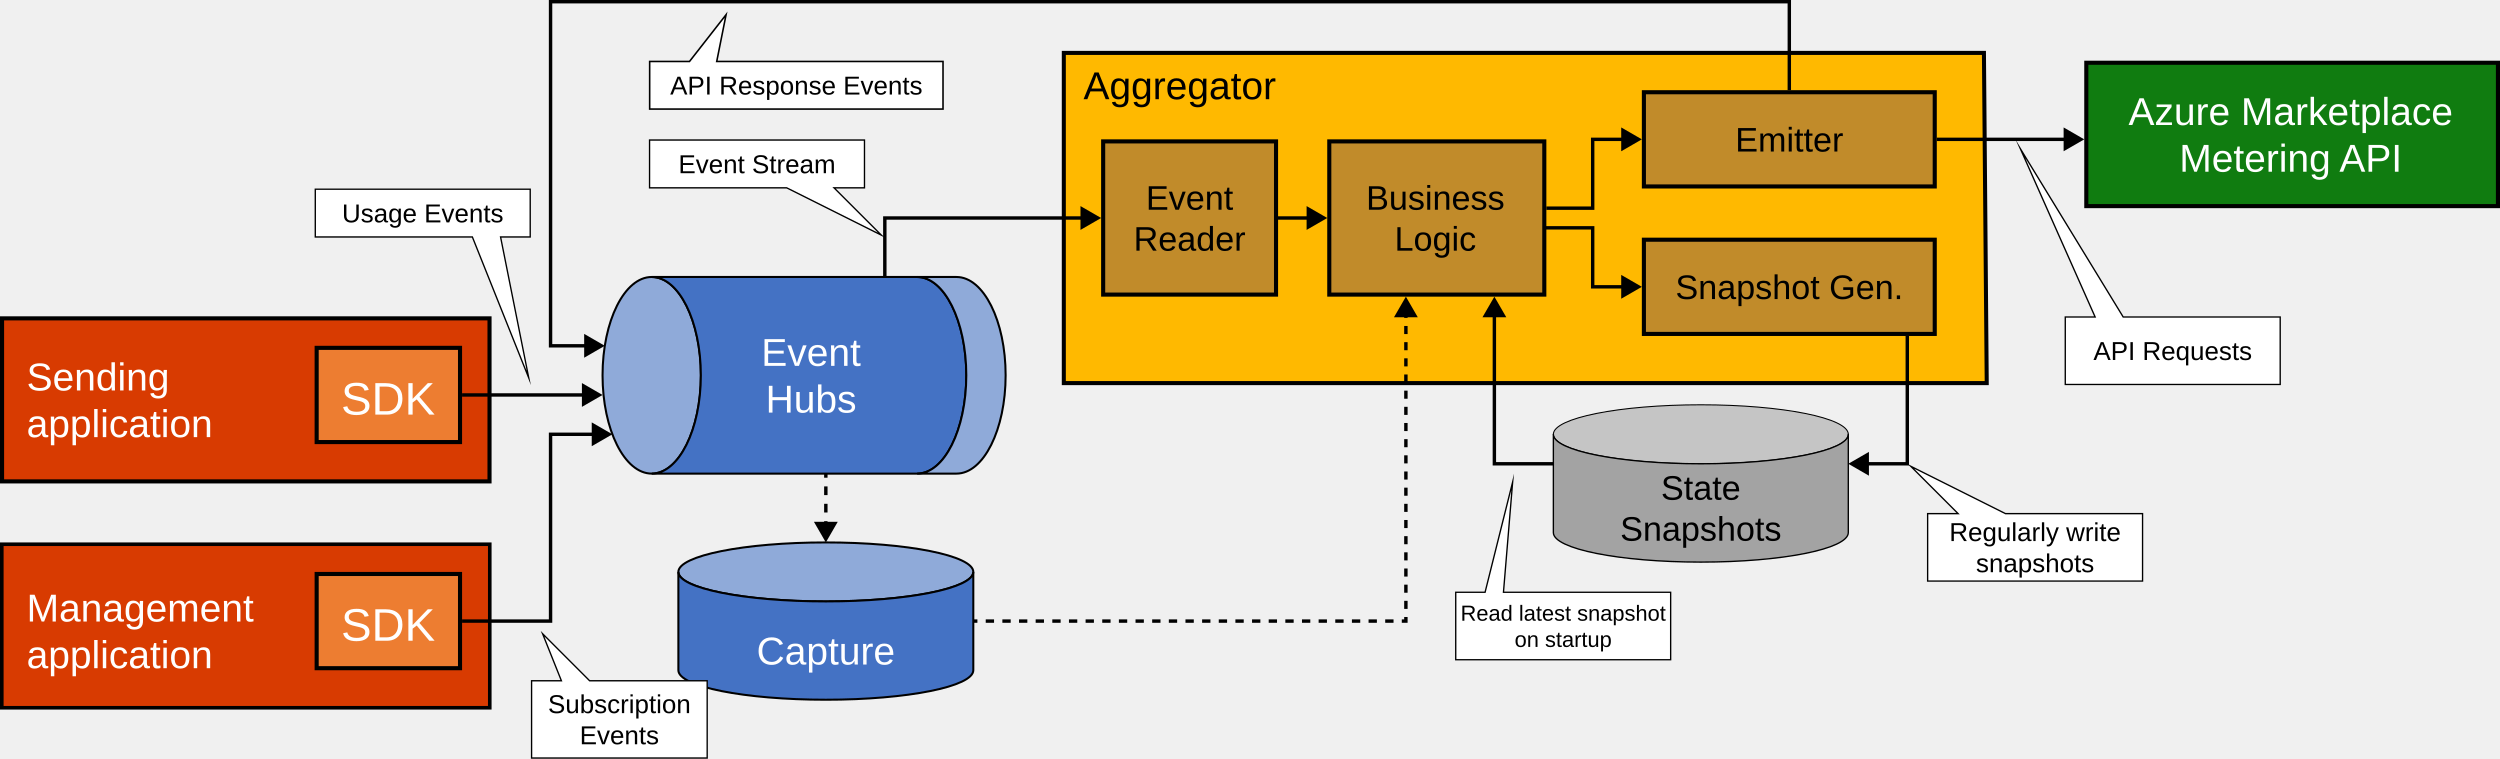
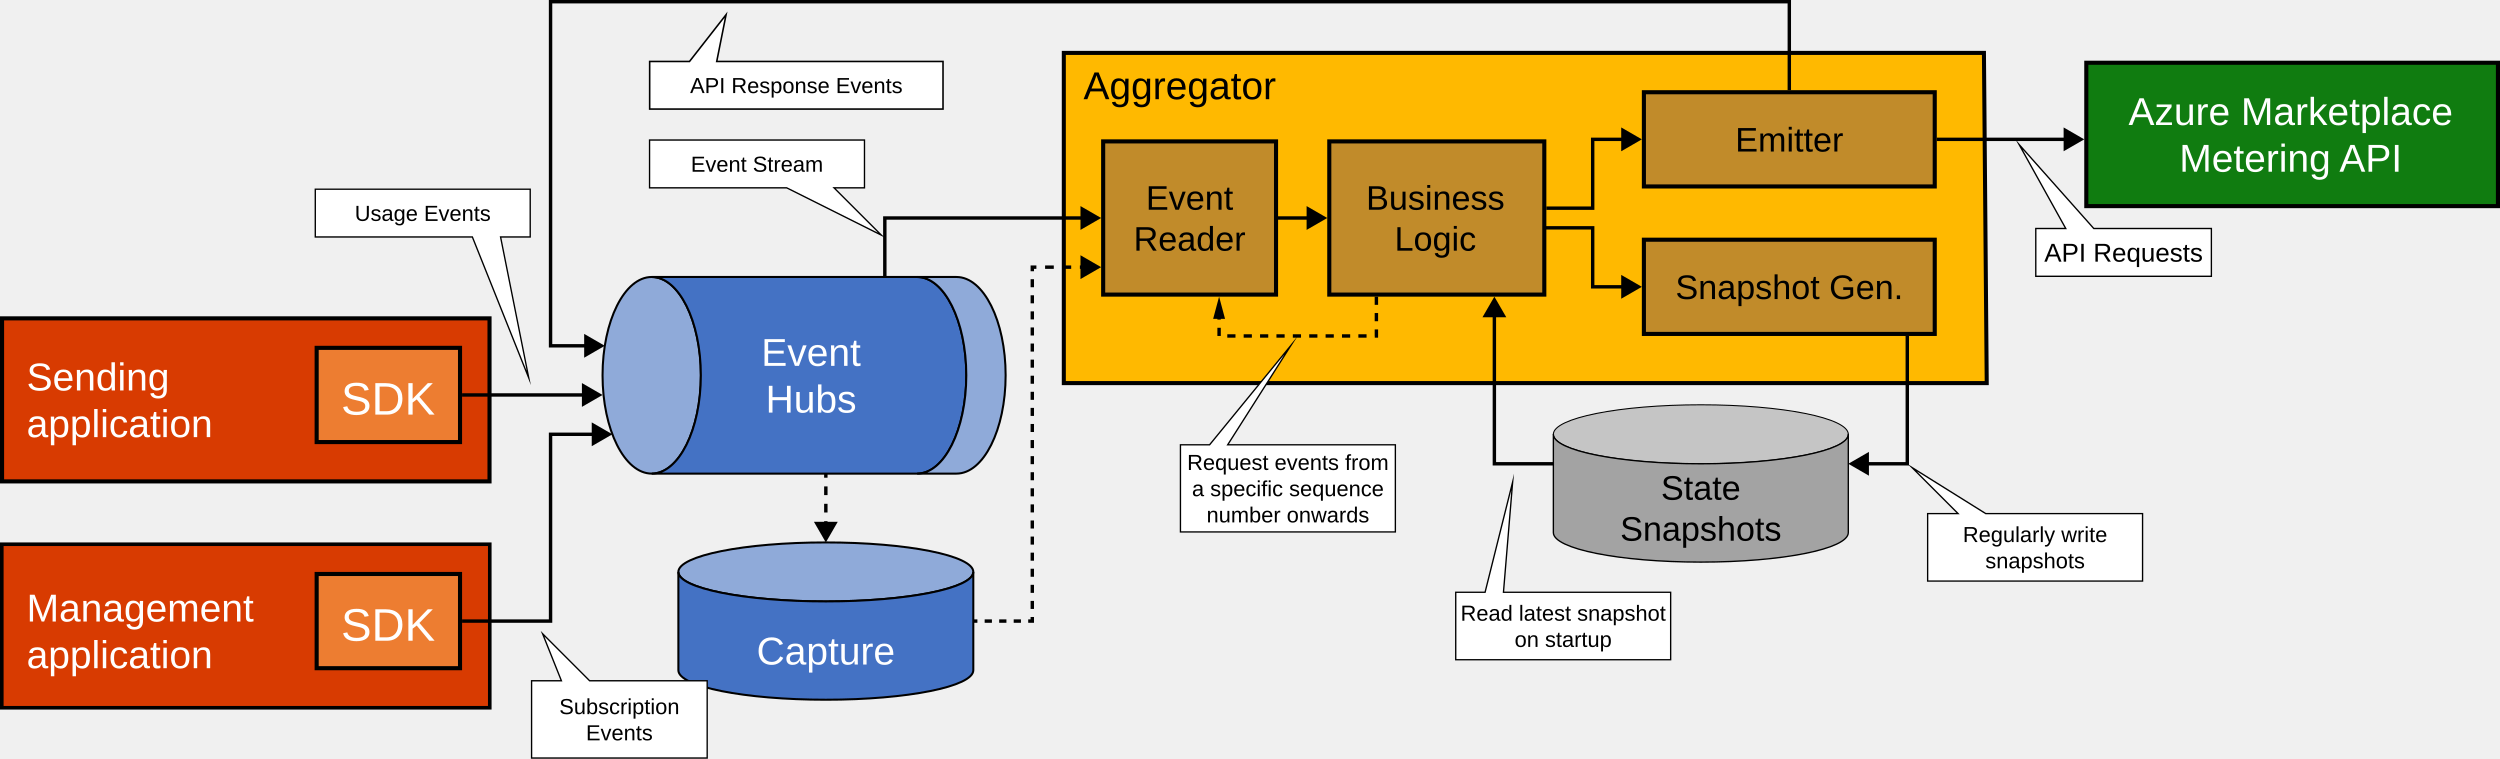
<svg xmlns="http://www.w3.org/2000/svg" id="a" viewBox="0 0 3661.74 1111.3">
  <defs>
-     <style>.b,.c,.d{fill:#fff;}.e{fill:#c18b2a;}.f{stroke-dasharray:0 0 12.19 12.19;}.f,.g,.h,.i,.j,.k,.l,.m{stroke:#000;}.f,.g,.k,.l{fill:none;stroke-miterlimit:8;stroke-width:5px;}.n{fill:#107c10;}.c,.o,.p,.q,.r,.d{font-family:ArialMT, Arial;}.c,.r{font-size:57px;}.g{stroke-dasharray:0 0 12.74 12.74;}.o{font-size:32px;}.h{fill:#a3a3a3;stroke-width:2px;}.h,.i{stroke-linejoin:round;}.s{fill:#d83b01;}.i{fill:#c5c5c5;stroke-width:1.55px;}.j{fill:#8faad9;}.j,.m{stroke-miterlimit:10;stroke-width:3px;}.p{font-size:38px;}.t{fill:#ffb900;}.u{fill:#ed7d31;}.q{font-size:50px;}.k{stroke-dasharray:0 0 11.84 11.84;}.m{fill:#4472c4;}.d{font-size:67px;}.v{letter-spacing:-.06em;}</style>
+     <style>.b,.c,.d{fill:#fff;}.e{fill:#c18b2a;}.f{fill:#107c10;}.c,.g,.h,.i,.j,.d{font-family:ArialMT, Arial;}.c,.j{font-size:57px;}.k{stroke-dasharray:0 0 12.74 12.74;}.k,.l,.m,.n,.o,.p,.q,.r,.s{stroke:#000;}.k,.n,.p,.q,.s{fill:none;stroke-miterlimit:8;stroke-width:5px;}.g{font-size:32px;}.l{fill:#a3a3a3;stroke-width:2px;}.l,.m{stroke-linejoin:round;}.t{fill:#d83b01;}.m{fill:#c5c5c5;stroke-width:1.55px;}.n{stroke-dasharray:0 0 11.78 11.78;}.o{fill:#8faad9;}.o,.r{stroke-miterlimit:10;stroke-width:3px;}.p{stroke-dasharray:0 0 10.63 10.63;}.h{font-size:38px;}.u{fill:#ffb900;}.v{fill:#ed7d31;}.i{font-size:50px;}.r{fill:#4472c4;}.d{font-size:67px;}.s{stroke-dasharray:0 0 12 12;}.w{letter-spacing:-.06em;}</style>
  </defs>
-   <ellipse class="i" cx="2491.2" cy="636.1" rx="216" ry="43.2" />
-   <path class="h" d="M2707.2,636.1c0,23.86-96.71,43.2-216,43.2s-216-19.34-216-43.2v144c0,23.86,96.71,43.2,216,43.2s216-19.34,216-43.2v-144Z" />
-   <ellipse class="j" cx="1209.6" cy="837.7" rx="216" ry="43.2" />
-   <path class="m" d="M1425.6,837.7c0,23.86-96.71,43.2-216,43.2s-216-19.34-216-43.2v144c0,23.86,96.71,43.2,216,43.2s216-19.34,216-43.2v-144Z" />
-   <g>
-     <polygon class="t" points="1558.16 561.14 1558.16 77.46 2905.86 77.46 2909.95 561.14 1558.16 561.14" />
+   <ellipse class="m" cx="2491.2" cy="636.1" rx="216" ry="43.2" />
+   <path class="l" d="M2707.2,636.1c0,23.86-96.71,43.2-216,43.2s-216-19.34-216-43.2v144c0,23.86,96.71,43.2,216,43.2s216-19.34,216-43.2v-144Z" />
+   <ellipse class="o" cx="1209.6" cy="837.7" rx="216" ry="43.2" />
+   <path class="r" d="M1425.6,837.7c0,23.86-96.71,43.2-216,43.2s-216-19.34-216-43.2v144c0,23.86,96.71,43.2,216,43.2s216-19.34,216-43.2v-144Z" />
+   <g>
+     <polygon class="u" points="1558.16 561.14 1558.16 77.46 2905.86 77.46 2909.95 561.14 1558.16 561.14" />
    <path d="M2902.93,80.42l4.04,477.75H1561.12V80.42h1341.8m5.87-5.92H1555.2v489.6h1357.74l-4.14-489.6h0Z" />
  </g>
  <g>
-     <rect class="n" x="3055.8" y="91.9" width="602.94" height="210" />
+     <rect class="f" x="3055.8" y="91.9" width="602.94" height="210" />
    <path d="M3655.74,94.9v204h-596.94V94.9h596.94m6-6h-608.94v216h608.94V88.9h0Z" />
  </g>
-   <ellipse class="j" cx="954.54" cy="549.7" rx="72" ry="144" />
-   <path class="m" d="M1343.34,693.7c39.76,0,72-64.47,72-144s-32.24-144-72-144h-388.8c39.76,0,72,64.47,72,144s-32.24,144-72,144h388.8Z" />
-   <path class="j" d="M1400.94,693.7c39.76,0,72-64.47,72-144s-32.24-144-72-144h-57.6c39.76,0,72,64.47,72,144s-32.24,144-72,144h57.6Z" />
+   <ellipse class="o" cx="954.54" cy="549.7" rx="72" ry="144" />
+   <path class="r" d="M1343.34,693.7c39.76,0,72-64.47,72-144s-32.24-144-72-144h-388.8c39.76,0,72,64.47,72,144s-32.24,144-72,144h388.8Z" />
+   <path class="o" d="M1400.94,693.7c39.76,0,72-64.47,72-144s-32.24-144-72-144h-57.6c39.76,0,72,64.47,72,144s-32.24,144-72,144h57.6Z" />
  <g>
    <rect class="e" x="2407.8" y="135.1" width="426" height="138" />
    <path d="M2830.8,138.1v132h-420V138.1h420m6-6h-432v144h432V132.1h0Z" />
  </g>
  <g>
    <rect class="e" x="2407.8" y="351.1" width="426" height="138" />
    <path d="M2830.8,354.1v132h-420v-132h420m6-6h-432v144h432v-144h0Z" />
  </g>
  <g>
    <rect class="e" x="1947" y="207.1" width="314.94" height="224.4" />
    <path d="M2258.94,210.1v218.4h-308.94V210.1h308.94m6-6h-320.94v230.4h320.94V204.1h0Z" />
  </g>
  <g>
-     <polyline class="l" points="2264.94 304.9 2332.8 304.9 2332.8 204.1 2379.68 204.1" />
+     <polyline class="q" points="2264.94 304.9 2332.8 304.9 2332.8 204.1 2379.68 204.1" />
    <polygon points="2374.58 221.55 2404.8 204.1 2374.58 186.65 2374.58 221.55" />
  </g>
  <g>
-     <polyline class="l" points="2260.8 333.7 2332.8 333.7 2332.8 420.1 2379.68 420.1" />
+     <polyline class="q" points="2260.8 333.7 2332.8 333.7 2332.8 420.1 2379.68 420.1" />
    <polygon points="2374.58 437.55 2404.8 420.1 2374.58 402.65 2374.58 437.55" />
  </g>
  <g>
    <rect class="e" x="1615.8" y="207.1" width="253.2" height="224.4" />
    <path d="M1866,210.1v218.4h-247.2V210.1h247.2m6-6h-259.2v230.4h259.2V204.1h0Z" />
  </g>
  <g>
-     <line class="l" x1="1867.86" y1="319.3" x2="1918.88" y2="319.3" />
+     <line class="q" x1="1867.86" y1="319.3" x2="1918.88" y2="319.3" />
    <polygon points="1913.78 336.75 1944 319.3 1913.78 301.85 1913.78 336.75" />
  </g>
  <g>
-     <line class="l" x1="2836.8" y1="204.1" x2="3027.68" y2="204.1" />
+     <line class="q" x1="2836.8" y1="204.1" x2="3027.68" y2="204.1" />
    <polygon points="3022.58 221.55 3052.8 204.1 3022.58 186.65 3022.58 221.55" />
  </g>
  <g>
-     <polyline class="l" points="1296 405.7 1296 319.3 1587.68 319.3" />
+     <polyline class="q" points="1296 405.7 1296 319.3 1587.68 319.3" />
    <polygon points="1582.58 336.75 1612.8 319.3 1582.58 301.85 1582.58 336.75" />
  </g>
  <g>
-     <rect class="s" x="3" y="466.3" width="714" height="238.8" />
+     <rect class="t" x="3" y="466.3" width="714" height="238.8" />
    <path d="M714,469.3v232.8H6v-232.8H714m6-6H0v244.8H720v-244.8h0Z" />
  </g>
  <g>
    <g>
-       <rect class="u" x="463.8" y="509.5" width="210" height="138" />
+       <rect class="v" x="463.8" y="509.5" width="210" height="138" />
      <path d="M670.8,512.5v132h-204v-132h204m6-6h-216v144h216v-144h0Z" />
    </g>
    <text class="d" transform="translate(499.56 607.3)">
      <tspan x="0" y="0">SDK</tspan>
    </text>
  </g>
  <g>
-     <polyline class="l" points="2793.6 492.1 2793.6 679.3 2732.32 679.3" />
+     <polyline class="q" points="2793.6 492.1 2793.6 679.3 2732.32 679.3" />
    <polygon points="2737.42 661.85 2707.2 679.3 2737.42 696.75 2737.42 661.85" />
  </g>
  <g>
-     <polyline class="l" points="2275.2 679.3 2188.8 679.3 2188.8 459.62" />
+     <polyline class="q" points="2275.2 679.3 2188.8 679.3 2188.8 459.62" />
    <polygon points="2206.25 464.72 2188.8 434.5 2171.35 464.72 2206.25 464.72" />
  </g>
  <g>
-     <line class="l" x1="1425.6" y1="909.7" x2="1431.6" y2="909.7" />
-     <line class="f" x1="1443.79" y1="909.7" x2="2047.11" y2="909.7" />
-     <polyline class="l" points="2053.2 909.7 2059.2 909.7 2059.2 903.7" />
-     <line class="k" x1="2059.2" y1="891.86" x2="2059.2" y2="471.54" />
-     <line class="l" x1="2059.2" y1="465.62" x2="2059.2" y2="459.62" />
-     <polygon points="2076.65 464.72 2059.2 434.5 2041.75 464.72 2076.65 464.72" />
-   </g>
-   <g>
-     <line class="l" x1="1209.6" y1="693.7" x2="1209.6" y2="699.7" />
-     <line class="g" x1="1209.6" y1="712.44" x2="1209.6" y2="757.02" />
-     <line class="l" x1="1209.6" y1="763.38" x2="1209.6" y2="769.38" />
+     <line class="q" x1="1425.6" y1="909.7" x2="1431.6" y2="909.7" />
+     <line class="p" x1="1442.23" y1="909.7" x2="1500.69" y2="909.7" />
+     <polyline class="q" points="1506 909.7 1512 909.7 1512 903.7" />
+     <line class="n" x1="1512" y1="891.92" x2="1512" y2="403.19" />
+     <polyline class="q" points="1512 397.3 1512 391.3 1518 391.3" />
+     <line class="k" x1="1530.74" y1="391.3" x2="1575.32" y2="391.3" />
+     <line class="q" x1="1581.68" y1="391.3" x2="1587.68" y2="391.3" />
+     <polygon points="1582.58 408.75 1612.8 391.3 1582.58 373.85 1582.58 408.75" />
+   </g>
+   <g>
+     <line class="q" x1="1209.6" y1="693.7" x2="1209.6" y2="699.7" />
+     <line class="k" x1="1209.6" y1="712.44" x2="1209.6" y2="757.02" />
+     <line class="q" x1="1209.6" y1="763.38" x2="1209.6" y2="769.38" />
    <polygon points="1192.15 764.28 1209.6 794.5 1227.05 764.28 1192.15 764.28" />
  </g>
  <g>
-     <rect class="s" x="2.64" y="797.14" width="714.73" height="239.53" />
+     <rect class="t" x="2.64" y="797.14" width="714.73" height="239.53" />
    <path d="M714.73,799.77v234.25H5.27v-234.25H714.73m5.27-5.27H0v244.8H720v-244.8h0Z" />
  </g>
  <g>
    <g>
-       <rect class="u" x="463.8" y="840.7" width="210" height="138" />
+       <rect class="v" x="463.8" y="840.7" width="210" height="138" />
      <path d="M670.8,843.7v132h-204v-132h204m6-6h-216v144h216v-144h0Z" />
    </g>
    <text class="d" transform="translate(499.56 938.5)">
      <tspan x="0" y="0">SDK</tspan>
    </text>
  </g>
-   <text class="q" transform="translate(1678.47 307.2)">
+   <text class="i" transform="translate(1678.47 307.2)">
    <tspan x="0" y="0">Event</tspan>
    <tspan x="-18.07" y="60">Reader</tspan>
  </text>
-   <text class="r" transform="translate(1586.99 145.31)">
+   <text class="j" transform="translate(1586.99 145.31)">
    <tspan x="0" y="0">Aggregator</tspan>
  </text>
  <text class="c" transform="translate(1108.21 973.31)">
    <tspan x="0" y="0">Capture</tspan>
  </text>
-   <text class="q" transform="translate(2432.82 732)">
+   <text class="i" transform="translate(2432.82 732)">
    <tspan x="0" y="0">State</tspan>
    <tspan x="-59.77" y="60">Snapshots</tspan>
  </text>
-   <text class="q" transform="translate(2000.96 307.2)">
+   <text class="i" transform="translate(2000.96 307.2)">
    <tspan x="0" y="0">Business</tspan>
    <tspan x="41.67" y="60">Logic</tspan>
  </text>
-   <text class="q" transform="translate(2541.63 222)">
+   <text class="i" transform="translate(2541.63 222)">
    <tspan x="0" y="0">Emitter</tspan>
  </text>
-   <text class="q" transform="translate(2454.02 438)">
+   <text class="i" transform="translate(2454.02 438)">
    <tspan x="0" y="0">Snapshot Gen.</tspan>
  </text>
  <text class="c" transform="translate(3117.6 183.11)">
    <tspan x="0" y="0">Azure Marketplace</tspan>
    <tspan x="74.44" y="68.4">Metering</tspan>
-     <tspan class="v" x="296.2" y="68.4"> </tspan>
+     <tspan class="w" x="296.2" y="68.4"> </tspan>
    <tspan x="308.89" y="68.4">API</tspan>
  </text>
  <text class="c" transform="translate(39 571.91)">
    <tspan x="0" y="0">Sending</tspan>
    <tspan x="0" y="68.4">application</tspan>
  </text>
  <text class="c" transform="translate(39 910.31)">
    <tspan x="0" y="0">Management</tspan>
    <tspan x="0" y="68.4">application</tspan>
  </text>
  <text class="c" transform="translate(1115.12 535.91)">
    <tspan x="0" y="0">Event</tspan>
    <tspan x="6.35" y="68.4">Hubs</tspan>
  </text>
  <g>
    <polygon class="b" points="1152.24 275.1 951.4 275.1 951.4 205.1 1266.2 205.1 1266.2 275.1 1221.59 275.1 1290.94 344.45 1152.24 275.1" />
    <path d="M1265.2,206.1v68h-46.03l3.41,3.41,63.29,63.29-132.98-66.49-.42-.21h-200.07v-68h312.8m2-2h-316.8v72h201.6l144,72-72-72h43.2v-72h0Z" />
  </g>
-   <text class="p" transform="translate(993.7 253.7)">
+   <text class="g" transform="translate(1011.87 251.56)">
    <tspan x="0" y="0">Event Stream</tspan>
  </text>
  <g>
    <polygon class="b" points="691.88 347.1 461.8 347.1 461.8 277.1 776.6 277.1 776.6 347.1 733.18 347.1 774.48 553.62 691.88 347.1" />
    <path d="M775.6,278.1v68h-43.64l.48,2.39,38.93,194.64-78.31-195.77-.5-1.26h-229.75v-68h312.8m2-2H460.8v72h230.4l86.4,216-43.2-216h43.2v-72h0Z" />
  </g>
-   <text class="p" transform="translate(500.91 325.7)">
+   <text class="g" transform="translate(519.59 323.56)">
    <tspan x="0" y="0">Usage Events</tspan>
  </text>
  <g>
-     <polygon class="b" points="2823.4 851.1 2823.4 752.3 2868.01 752.3 2798.66 682.95 2937.36 752.3 3138.2 752.3 3138.2 851.1 2823.4 851.1" />
-     <path d="M2803.73,686.6l132.98,66.49,.42,.21h200.07v96.8h-312.8v-96.8h46.03l-3.41-3.41-63.29-63.29m-10.13-7.3l72,72h-43.2v100.8h316.8v-100.8h-201.6l-144-72h0Z" />
-   </g>
-   <text class="p" transform="translate(2855.15 792.5)">
-     <tspan x="0" y="0">Regularly write </tspan>
-     <tspan x="39.04" y="45.6">snapshots</tspan>
+     <polygon class="b" points="2823.4 851.1 2823.4 752.3 2868.01 752.3 2800.52 684.8 2908.51 752.3 3138.2 752.3 3138.2 851.1 2823.4 851.1" />
+     <path d="M2807.43,690.3l100.31,62.69,.49,.3h228.97v96.8h-312.8v-96.8h46.03l-3.41-3.41-59.58-59.58m-13.83-11l72,72h-43.2v100.8h316.8v-100.8h-230.4l-115.2-72h0Z" />
+   </g>
+   <text class="g" transform="translate(2874.99 793.96)">
+     <tspan x="0" y="0">Regularly write</tspan>
+     <tspan x="32.88" y="38.4">snapshots</tspan>
  </text>
  <g>
    <polygon class="b" points="778.6 1110.3 778.6 997.1 822.28 997.1 794.74 928.25 863.59 997.1 1035.8 997.1 1035.8 1110.3 778.6 1110.3" />
    <path d="M797.48,932.4l65.11,65.11,.59,.59h171.63v111.2h-255.2v-111.2h44.15l-1.1-2.74-25.18-62.95m-5.48-8.3l28.8,72h-43.2v115.2h259.2v-115.2h-172.8l-72-72h0Z" />
  </g>
-   <text class="p" transform="translate(802.64 1044.5)">
+   <text class="g" transform="translate(819.15 1045.96)">
    <tspan x="0" y="0">Subscription</tspan>
-     <tspan x="46.47" y="45.6">Events</tspan>
-   </text>
-   <g>
-     <polygon class="b" points="3025 563.1 3025 464.3 3068.74 464.3 2959.14 217.7 3109.84 464.3 3339.8 464.3 3339.8 563.1 3025 563.1" />
-     <path d="M2966.28,231.3l142.42,233.05,.58,.96h229.52v96.8h-312.8v-96.8h44.28l-1.25-2.81-102.75-231.19m-14.28-27.2l115.2,259.2h-43.2v100.8h316.8v-100.8h-230.4l-158.4-259.2h0Z" />
-   </g>
-   <text class="p" transform="translate(3066.23 527.3)">
+     <tspan x="39.13" y="38.4">Events</tspan>
+   </text>
+   <g>
+     <polygon class="b" points="2981.8 404.7 2981.8 334.7 3025.7 334.7 2957.28 211.55 3066.75 334.7 3239 334.7 3239 404.7 2981.8 404.7" />
+     <path d="M2962.56,218.99l103.14,116.04,.6,.67h171.7v68h-255.2v-68h44.6l-1.65-2.97-63.19-113.74m-10.56-14.89l72,129.6h-43.2v72h259.2v-72h-172.8l-115.2-129.6h0Z" />
+   </g>
+   <text class="h" transform="translate(2994.23 383.3)">
    <tspan x="0" y="0">API Requests</tspan>
  </text>
  <g>
-     <polyline class="l" points="2620.8 132.1 2620.8 2.5 806.4 2.5 806.4 506.5 860.72 506.5" />
+     <polyline class="q" points="2620.8 132.1 2620.8 2.5 806.4 2.5 806.4 506.5 860.72 506.5" />
    <polygon points="855.62 523.95 885.84 506.5 855.62 489.05 855.62 523.95" />
  </g>
  <g>
-     <line class="l" x1="676.8" y1="578.5" x2="857.42" y2="578.5" />
+     <line class="q" x1="676.8" y1="578.5" x2="857.42" y2="578.5" />
    <polygon points="852.32 595.95 882.54 578.5 852.32 561.05 852.32 595.95" />
  </g>
  <g>
-     <polyline class="l" points="676.8 909.7 806.4 909.7 806.4 636.1 871.82 636.1" />
+     <polyline class="q" points="676.8 909.7 806.4 909.7 806.4 636.1 871.82 636.1" />
    <polygon points="866.71 653.55 896.94 636.1 866.71 618.65 866.71 653.55" />
  </g>
  <g>
    <polygon class="b" points="2132.2 966.3 2132.2 867.5 2175.18 867.5 2215.58 705.91 2202.11 867.5 2447 867.5 2447 966.3 2132.2 966.3" />
    <path d="M2213.56,718.11l-12.35,148.22-.18,2.17h244.97v96.8h-312.8v-96.8h42.76l.38-1.51,37.22-148.87m4.04-24.41l-43.2,172.8h-43.2v100.8h316.8v-100.8h-244.8l14.4-172.8h0Z" />
  </g>
-   <text class="o" transform="translate(2139.28 909.16)">
+   <text class="g" transform="translate(2139.28 909.16)">
    <tspan x="0" y="0">Read latest snapshot</tspan>
    <tspan x="79.16" y="38.4">on startup</tspan>
  </text>
  <g>
-     <g>
-       <polygon class="b" points="951.57 159.73 951.57 90.07 1009.88 90.07 1063.49 21.49 1049.78 90.07 1381.23 90.07 1381.23 159.73 951.57 159.73" />
-       <path d="M1061.38,26.09l-12.47,62.35-.56,2.79h331.71v67.33h-427.33V91.24h57.71l.7-.9,50.23-64.25m4.22-9.19l-56.29,72h-58.91v72h432V88.9h-331.2l14.4-72h0Z" />
-     </g>
-     <text class="p" transform="translate(981.58 138.5)">
-       <tspan x="0" y="0">API Response Events</tspan>
-     </text>
-   </g>
+     <polygon class="b" points="951.57 159.73 951.57 90.07 1009.88 90.07 1063.49 21.49 1049.78 90.07 1381.23 90.07 1381.23 159.73 951.57 159.73" />
+     <path d="M1061.38,26.09l-12.47,62.35-.56,2.79h331.71v67.33h-427.33V91.24h57.71l.7-.9,50.23-64.25m4.22-9.19l-56.29,72h-58.91v72h432V88.9h-331.2l14.4-72h0Z" />
+   </g>
+   <text class="g" transform="translate(1010.76 136.36)">
+     <tspan x="0" y="0">API Response Events</tspan>
+   </text>
+   <g>
+     <polyline class="s" points="2016 434.5 2016 492.1 1785.6 492.1 1785.6 461.08" />
+     <polygon points="1794.32 467.02 1785.6 434.5 1776.88 467.02 1794.32 467.02" />
+   </g>
+   <g>
+     <polygon class="b" points="1729 779.1 1729 651.5 1771.67 651.5 1890.94 505.73 1798.18 651.5 2043.8 651.5 2043.8 779.1 1729 779.1" />
+     <path d="M1881.09,519.35l-82.78,130.08-1.96,3.07h246.44v125.6h-312.8v-125.6h42.15l.6-.73,108.34-132.42m19.71-27.25l-129.6,158.4h-43.2v129.6h316.8v-129.6h-244.8l100.8-158.4h0Z" />
+   </g>
+   <text class="g" transform="translate(1738.78 688.36)">
+     <tspan x="0" y="0">Request events from </tspan>
+     <tspan x="7.09" y="38.4">a specific sequence </tspan>
+     <tspan x="28.45" y="76.8">number onwards</tspan>
+   </text>
</svg>
